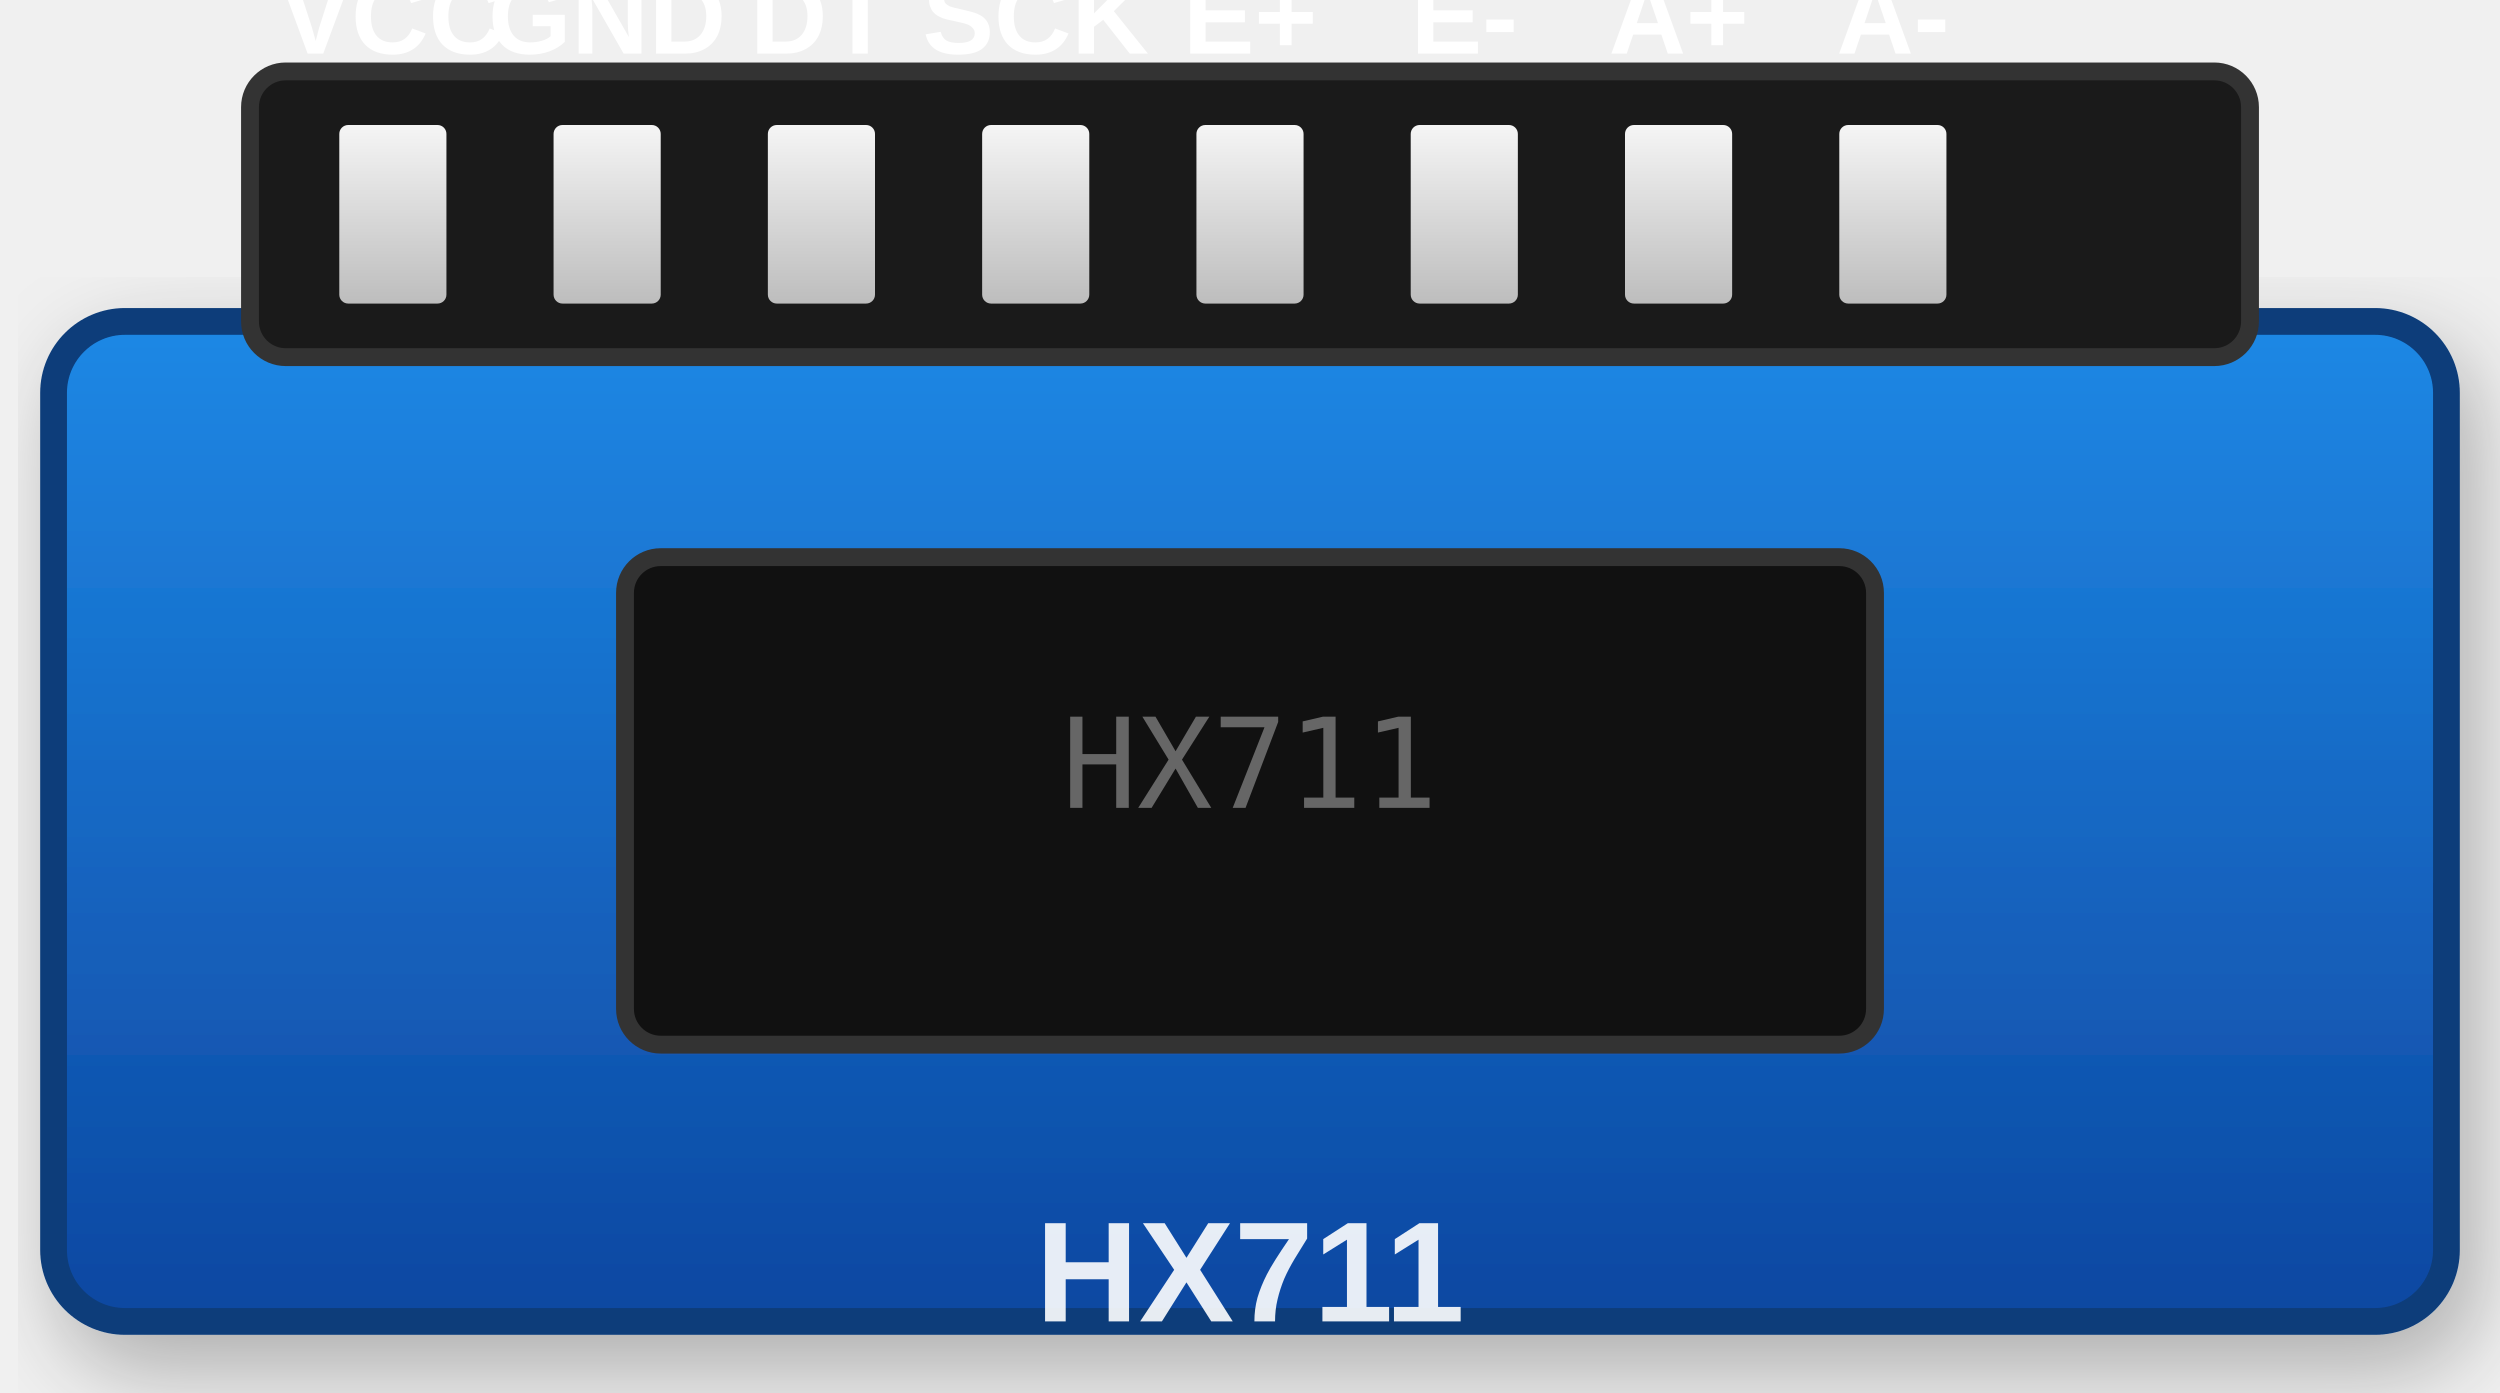
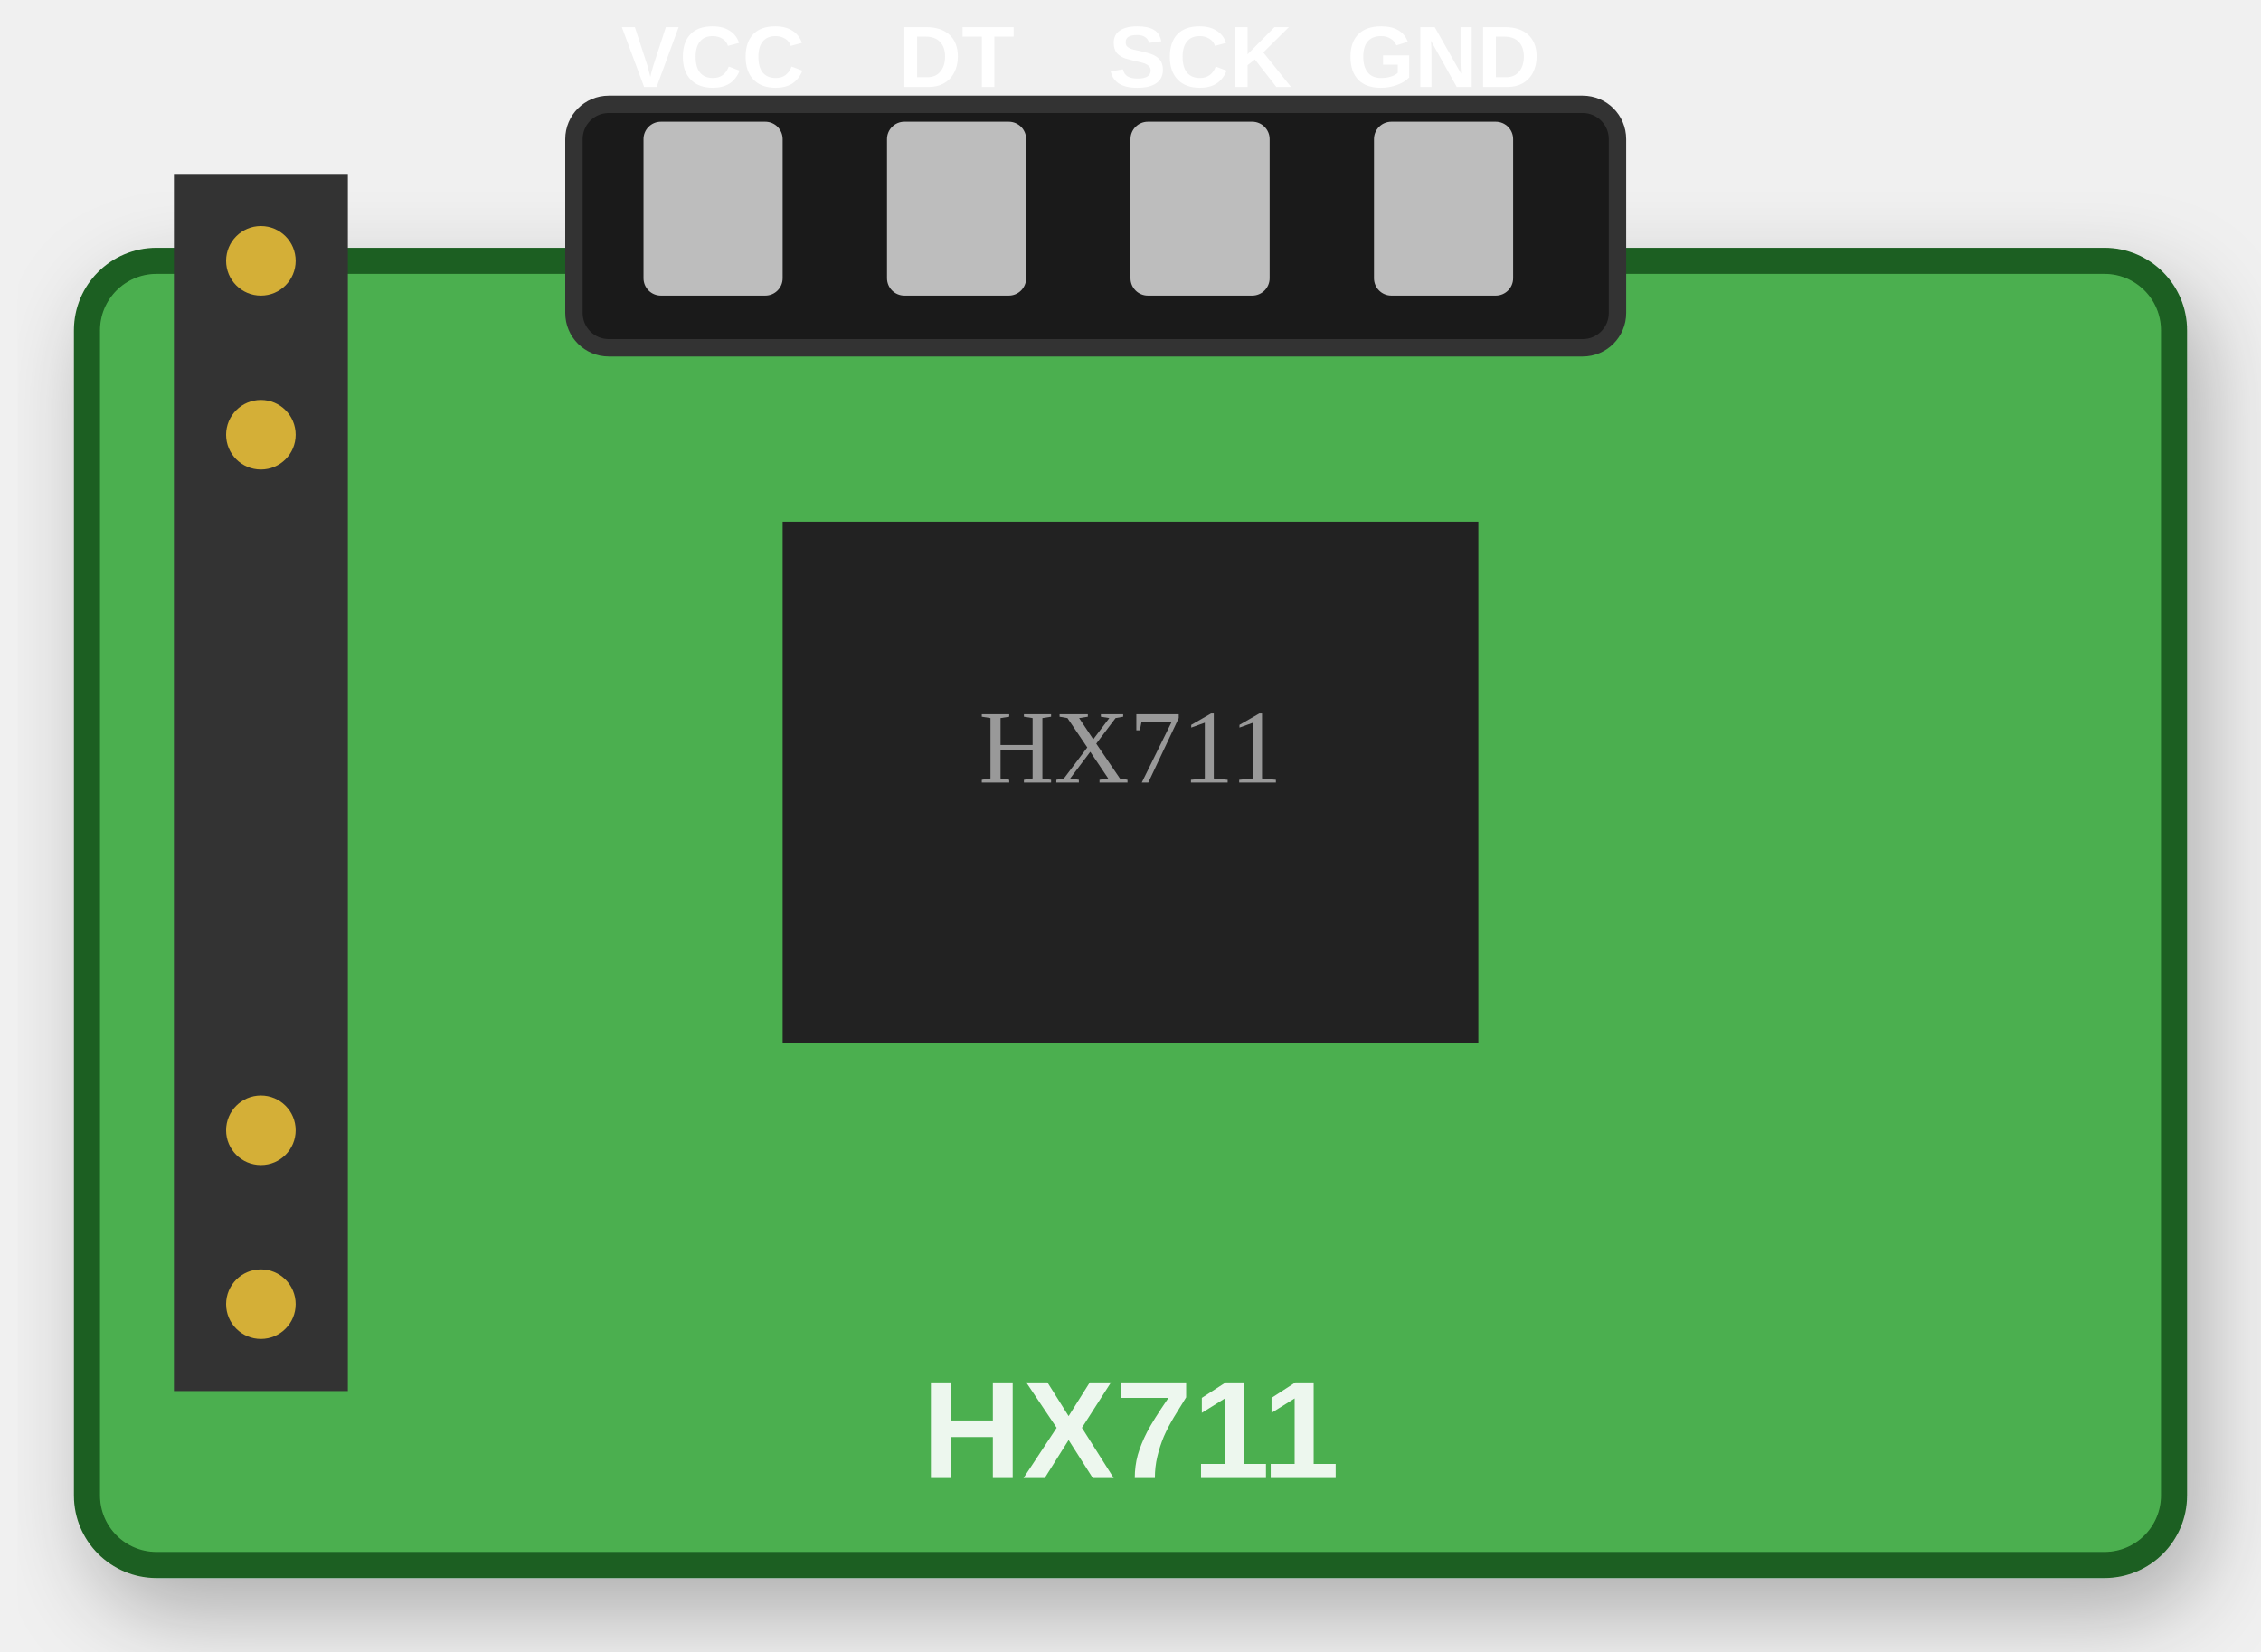
- <svg xmlns="http://www.w3.org/2000/svg" viewBox="0 0 140 78" width="140" height="78">
+ <svg xmlns="http://www.w3.org/2000/svg" viewBox="0 0 130 95" width="130" height="95">
  <defs>
-     <linearGradient id="pcb-hx" x1="0" y1="0" x2="0" y2="1">
-       <stop offset="0%" stop-color="#1E88E5" />
-       <stop offset="100%" stop-color="#0D47A1" />
-     </linearGradient>
-     <linearGradient id="pcbTeal-hx" x1="0" y1="0" x2="0" y2="1">
-       <stop offset="0%" stop-color="#00939d" />
-       <stop offset="100%" stop-color="#007982" />
-     </linearGradient>
-     <linearGradient id="metal-hx" x1="0" y1="0" x2="0" y2="1">
-       <stop offset="0%" stop-color="#eee" />
-       <stop offset="50%" stop-color="#fff" />
-       <stop offset="100%" stop-color="#999" />
-     </linearGradient>
-     <linearGradient id="pin-hx" x1="0" y1="0" x2="0" y2="1">
-       <stop offset="0%" stop-color="#f5f5f5" />
-       <stop offset="100%" stop-color="#bdbdbd" />
-     </linearGradient>
-     <filter id="sh-hx" x="-8%" y="-8%" width="116%" height="116%">
+     <filter id="sh-hx711" x="-8%" y="-8%" width="116%" height="116%">
      <feDropShadow dx="1" dy="2" stdDeviation="2.5" flood-opacity="0.28" />
    </filter>
-     <filter id="glow-hx">
-       <feGaussianBlur stdDeviation="1.5" result="b" />
-       <feMerge>
-         <feMergeNode in="b" />
-         <feMergeNode in="SourceGraphic" />
-       </feMerge>
-     </filter>
  </defs>
-   <rect x="3" y="18" width="134" height="56" rx="4" fill="url(#pcb-hx)" stroke="#0a3d7a" stroke-width="1.5" filter="url(#sh-hx)" />
-   <rect x="14" y="4" width="112" height="16" rx="2" fill="#1a1a1a" stroke="#333" />
-   <rect x="19" y="7" width="6" height="10" fill="url(#pin-hx)" rx="0.5" />
-   <text x="22" y="3" text-anchor="middle" fill="#fff" font-size="6" font-weight="bold" font-family="Arial,sans-serif">VCC</text>
-   <rect x="31" y="7" width="6" height="10" fill="url(#pin-hx)" rx="0.5" />
-   <text x="34" y="3" text-anchor="middle" fill="#fff" font-size="6" font-weight="bold" font-family="Arial,sans-serif">GND</text>
-   <rect x="43" y="7" width="6" height="10" fill="url(#pin-hx)" rx="0.5" />
-   <text x="46" y="3" text-anchor="middle" fill="#fff" font-size="6" font-weight="bold" font-family="Arial,sans-serif">DT</text>
-   <rect x="55" y="7" width="6" height="10" fill="url(#pin-hx)" rx="0.5" />
-   <text x="58" y="3" text-anchor="middle" fill="#fff" font-size="6" font-weight="bold" font-family="Arial,sans-serif">SCK</text>
-   <rect x="67" y="7" width="6" height="10" fill="url(#pin-hx)" rx="0.5" />
-   <text x="70" y="3" text-anchor="middle" fill="#fff" font-size="6" font-weight="bold" font-family="Arial,sans-serif">E+</text>
-   <rect x="79" y="7" width="6" height="10" fill="url(#pin-hx)" rx="0.5" />
-   <text x="82" y="3" text-anchor="middle" fill="#fff" font-size="6" font-weight="bold" font-family="Arial,sans-serif">E-</text>
-   <rect x="91" y="7" width="6" height="10" fill="url(#pin-hx)" rx="0.5" />
-   <text x="94" y="3" text-anchor="middle" fill="#fff" font-size="6" font-weight="bold" font-family="Arial,sans-serif">A+</text>
-   <rect x="103" y="7" width="6" height="10" fill="url(#pin-hx)" rx="0.5" />
-   <text x="106" y="3" text-anchor="middle" fill="#fff" font-size="6" font-weight="bold" font-family="Arial,sans-serif">A-</text>
-   <rect x="35" y="31.2" width="70" height="27.3" rx="2" fill="#111" stroke="#333" />
-   <text x="70" y="45.24" text-anchor="middle" fill="#666" font-size="7" font-family="monospace">HX711</text>
-   <text x="70" y="74" text-anchor="middle" fill="#fff" font-size="8" font-weight="bold" font-family="Arial,sans-serif" opacity="0.9">HX711</text>
+   <rect x="5" y="15" width="120" height="75" rx="4" fill="#4caf50" stroke="#1b5e20" stroke-width="1.5" filter="url(#sh-hx711)" />
+   <rect x="33.0" y="6" width="60" height="14" rx="2" fill="#1a1a1a" stroke="#333" />
+   <rect x="37.0" y="7" width="8" height="10" fill="#bdbdbd" rx="1" />
+   <text x="41.0" y="5" text-anchor="middle" fill="#fff" font-size="5" font-weight="bold" font-family="Arial,sans-serif">VCC</text>
+   <rect x="51.0" y="7" width="8" height="10" fill="#bdbdbd" rx="1" />
+   <text x="55.0" y="5" text-anchor="middle" fill="#fff" font-size="5" font-weight="bold" font-family="Arial,sans-serif">DT</text>
+   <rect x="65.0" y="7" width="8" height="10" fill="#bdbdbd" rx="1" />
+   <text x="69.0" y="5" text-anchor="middle" fill="#fff" font-size="5" font-weight="bold" font-family="Arial,sans-serif">SCK</text>
+   <rect x="79.0" y="7" width="8" height="10" fill="#bdbdbd" rx="1" />
+   <text x="83.0" y="5" text-anchor="middle" fill="#fff" font-size="5" font-weight="bold" font-family="Arial,sans-serif">GND</text>
+   <rect x="45" y="30" width="40" height="30" fill="#222" />
+   <text x="65" y="45" text-anchor="middle" fill="#999" font-size="6">HX711</text>
+   <rect x="10" y="10" width="10" height="70" fill="#333" />
+   <circle cx="15" cy="15" r="2" fill="#d4af37" />
+   <circle cx="15" cy="25" r="2" fill="#d4af37" />
+   <circle cx="15" cy="65" r="2" fill="#d4af37" />
+   <circle cx="15" cy="75" r="2" fill="#d4af37" />
+   <text x="65" y="85" text-anchor="middle" fill="#fff" font-size="8" font-weight="bold" font-family="Arial,sans-serif" opacity="0.9">HX711</text>
</svg>
